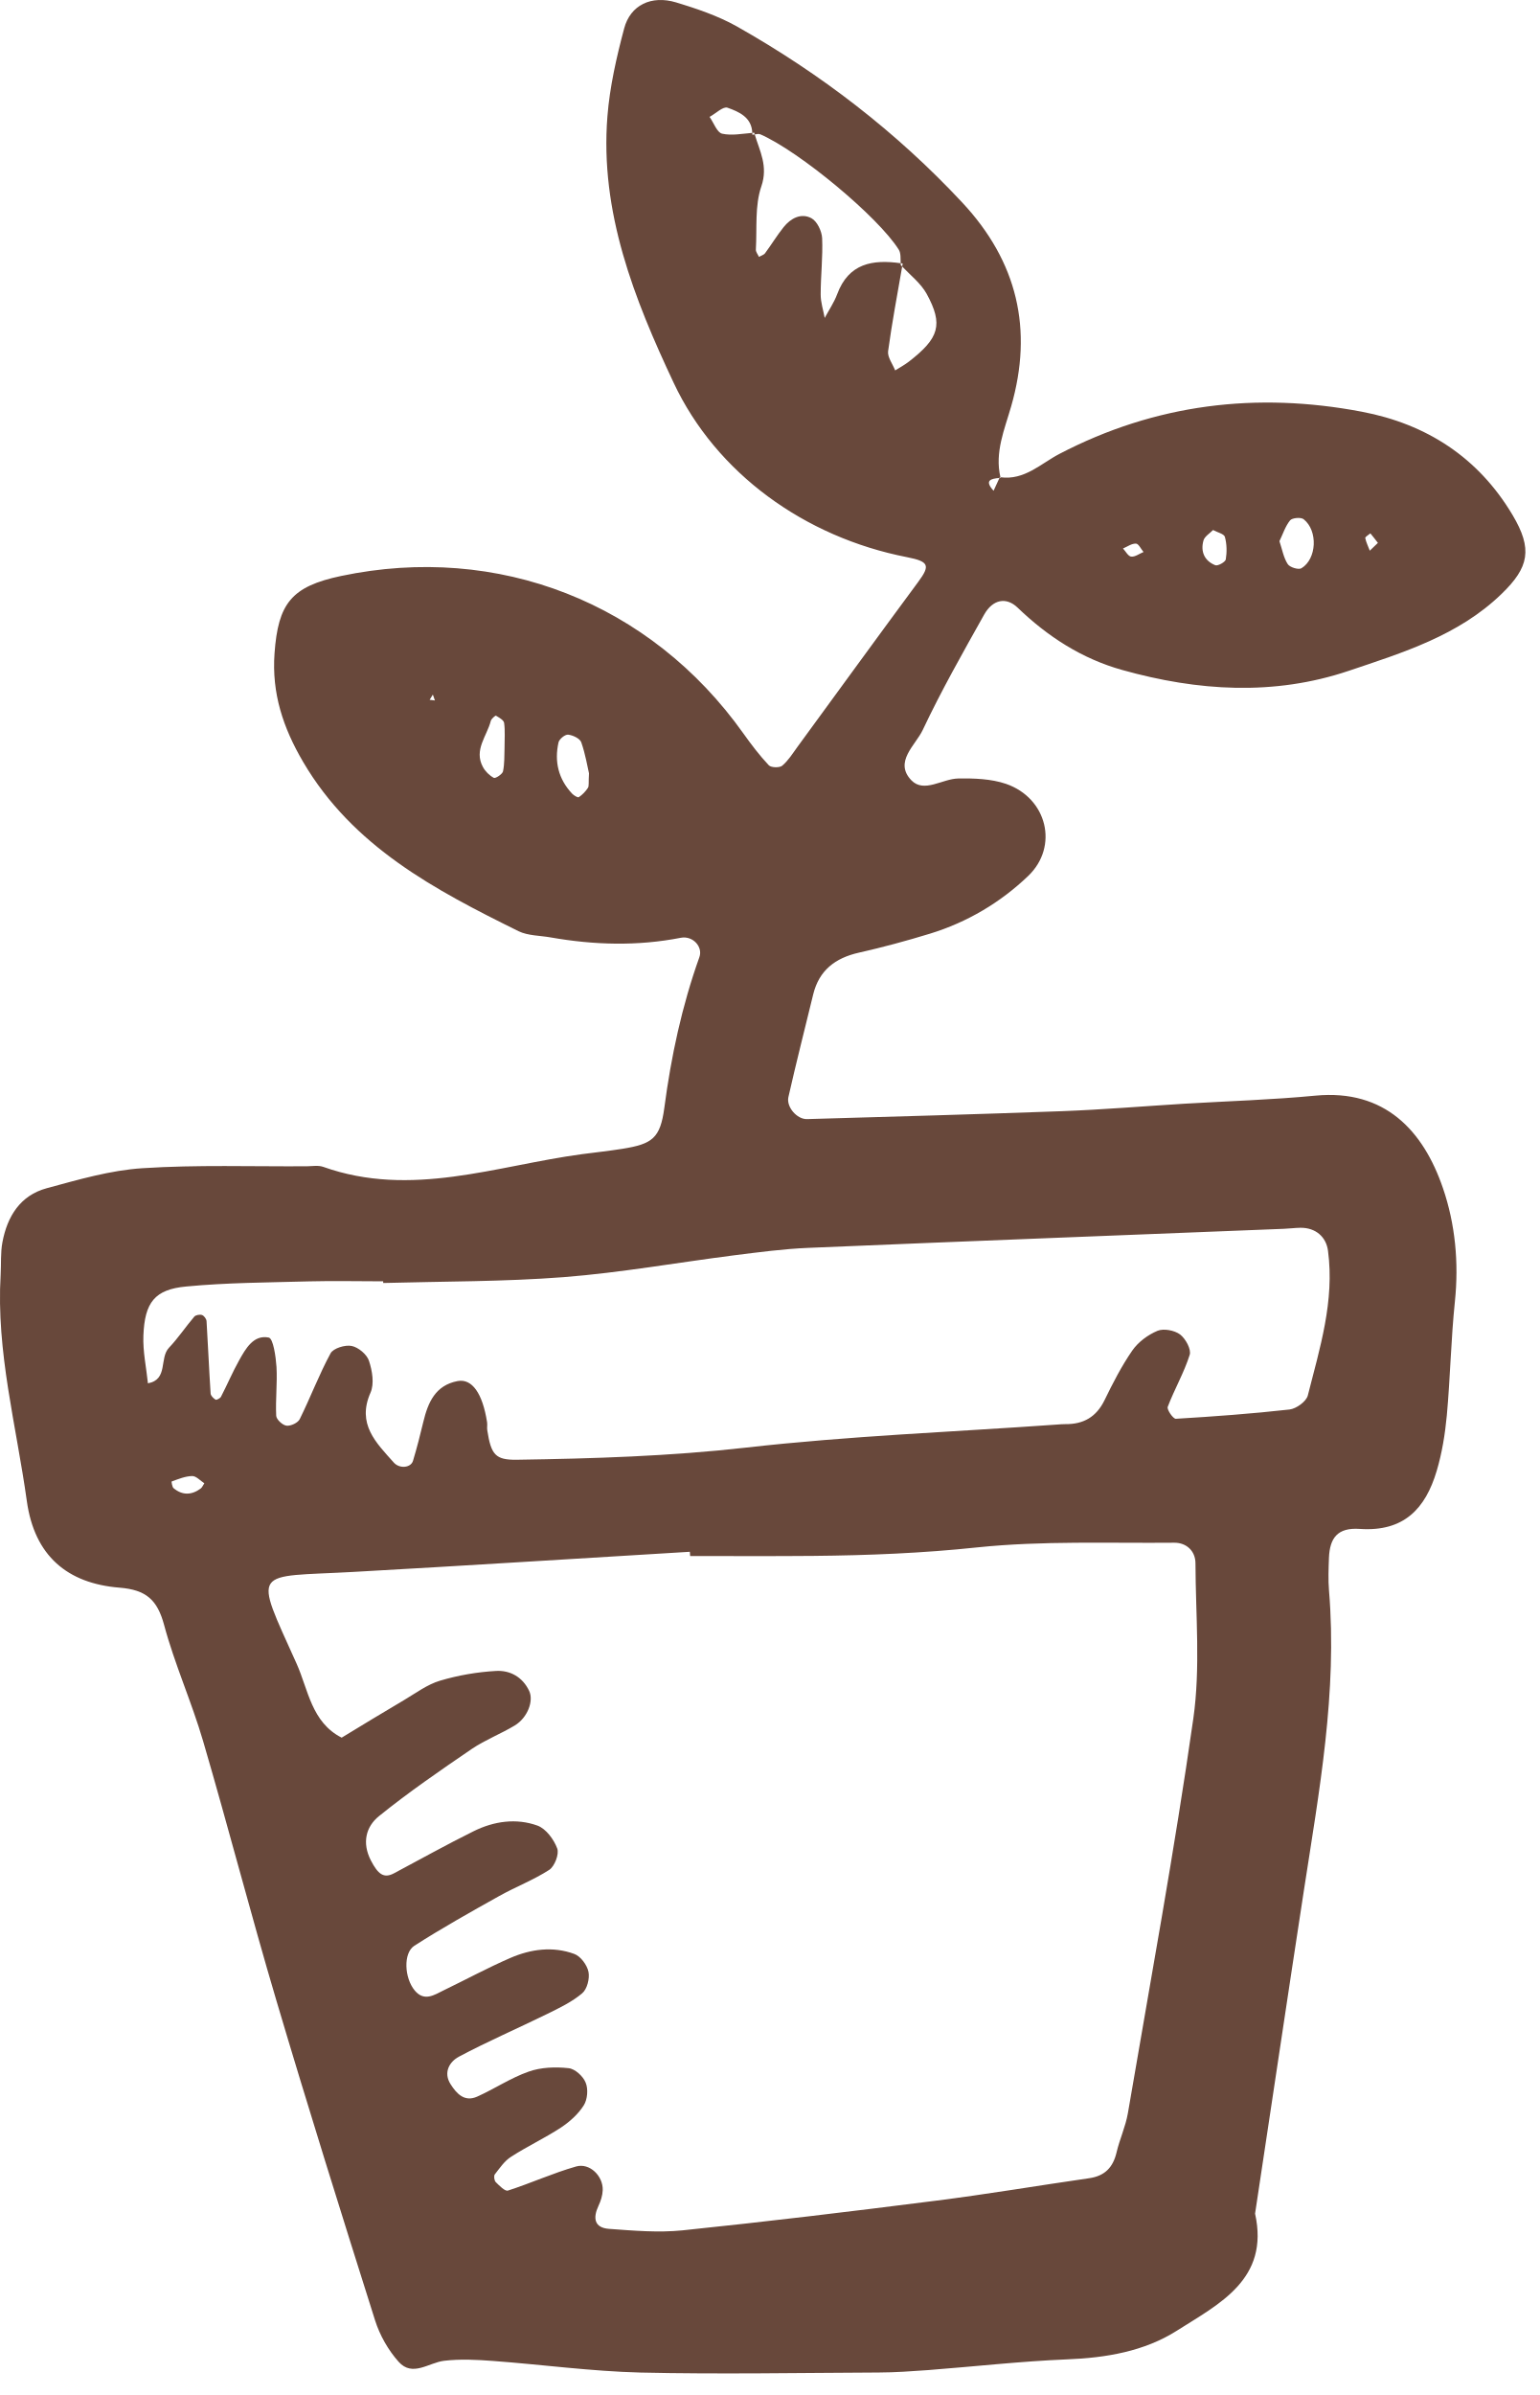
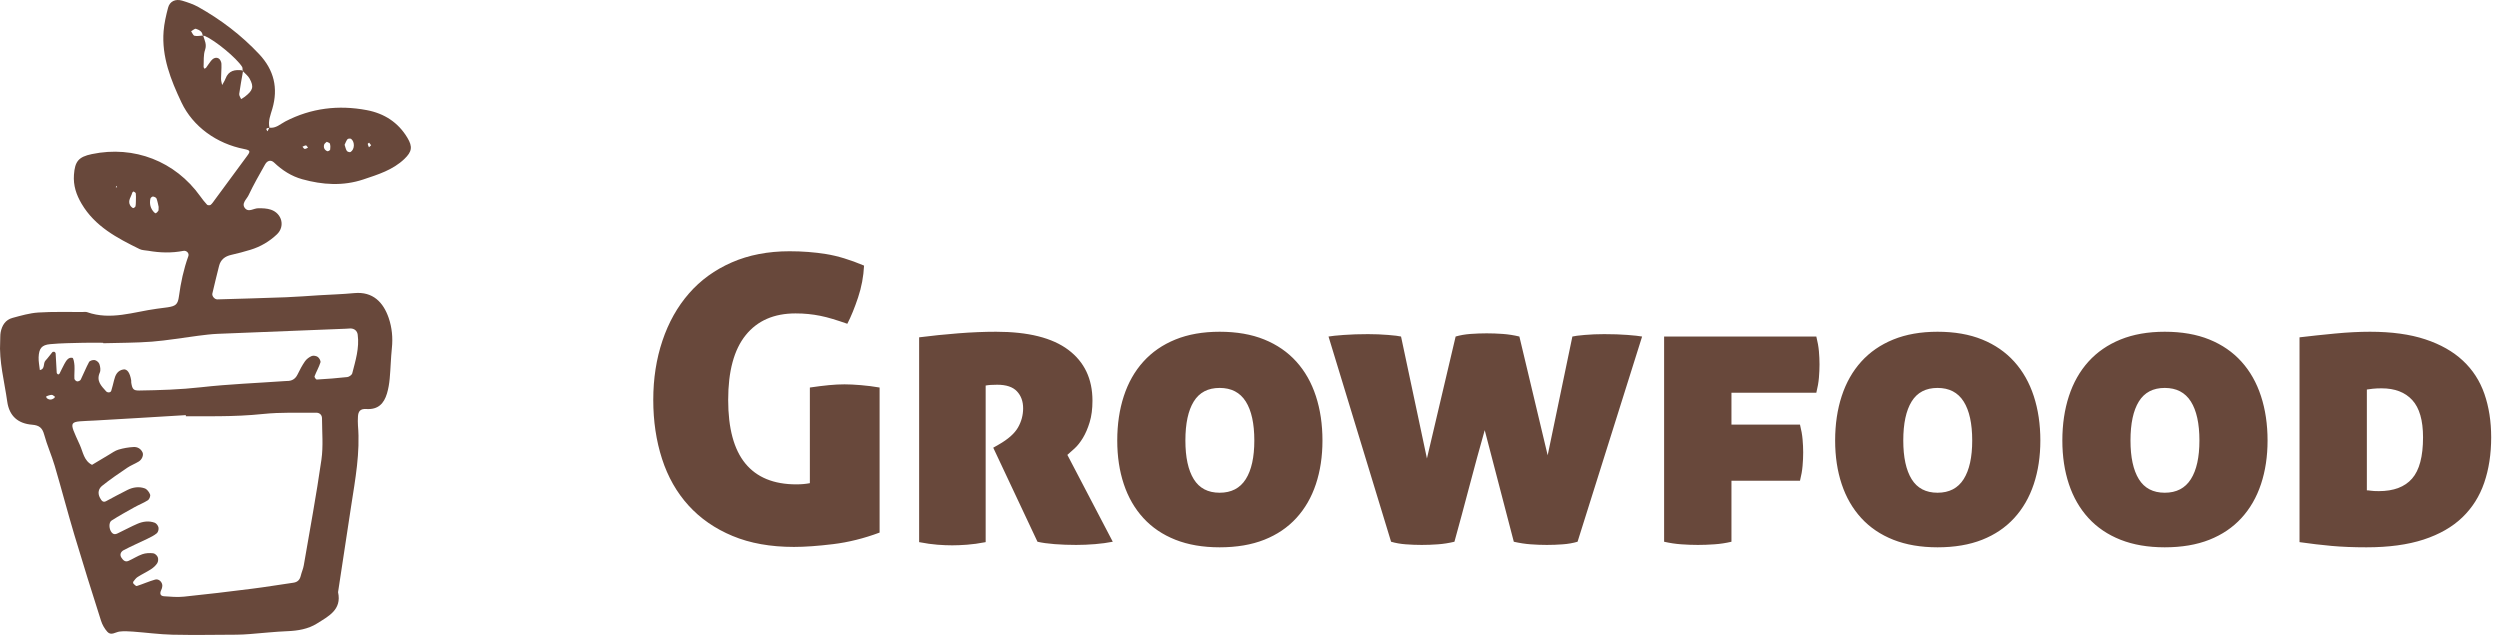
- <svg xmlns="http://www.w3.org/2000/svg" width="36px" height="56px" viewBox="0 0 36 56" version="1.1">
+ <svg xmlns="http://www.w3.org/2000/svg" width="199px" height="51px" viewBox="0 0 199 51" version="1.1">
  <defs />
  <g id="Page-1" stroke="none" stroke-width="1" fill="none" fill-rule="evenodd">
-     <g id="gf-content" transform="translate(-200, -12)" fill="#68483B">
-       <g id="header">
-         <g id="growfood_logo" transform="translate(200, 12)">
-           <path d="M23.02,14.368 C23.219,14.016 23.534,13.951 23.801,14.208 C24.506,14.885 25.3,15.401 26.249,15.666 C28.013,16.16 29.795,16.275 31.547,15.685 C32.812,15.259 34.111,14.862 35.116,13.891 C35.766,13.265 35.85,12.837 35.378,12.043 C34.578,10.698 33.369,9.915 31.853,9.627 C29.39,9.159 27.024,9.443 24.779,10.613 C24.345,10.839 23.961,11.236 23.399,11.159 C23.4,11.164 23.401,11.169 23.402,11.174 C23.393,11.175 23.385,11.176 23.376,11.176 C23.331,11.276 23.285,11.375 23.239,11.475 C23.015,11.231 23.176,11.192 23.376,11.176 C23.379,11.17 23.382,11.164 23.385,11.158 C23.39,11.159 23.394,11.158 23.399,11.159 C23.263,10.573 23.494,10.047 23.65,9.502 C24.168,7.705 23.799,6.119 22.504,4.733 C20.962,3.081 19.195,1.726 17.233,0.617 C16.793,0.37 16.299,0.204 15.813,0.056 C15.235,-0.117 14.743,0.117 14.598,0.667 C14.419,1.339 14.262,2.028 14.207,2.72 C14.029,4.959 14.831,6.984 15.757,8.952 C16.749,11.062 18.815,12.56 21.215,13.028 C21.729,13.129 21.761,13.221 21.477,13.605 C20.53,14.885 19.594,16.176 18.652,17.463 C18.54,17.617 18.437,17.784 18.295,17.904 C18.232,17.956 18.035,17.95 17.982,17.894 C17.765,17.664 17.571,17.408 17.388,17.151 C15.217,14.095 11.65,12.696 7.98,13.467 C6.812,13.712 6.505,14.113 6.421,15.276 C6.353,16.212 6.622,17.016 7.088,17.812 C8.251,19.797 10.172,20.807 12.13,21.774 C12.351,21.881 12.63,21.874 12.881,21.919 C13.896,22.097 14.908,22.126 15.925,21.927 C16.202,21.874 16.445,22.136 16.358,22.38 C15.949,23.523 15.697,24.7 15.538,25.904 C15.443,26.614 15.257,26.749 14.56,26.861 C14.245,26.911 13.926,26.946 13.609,26.987 C11.601,27.258 9.619,28.016 7.561,27.284 C7.446,27.243 7.306,27.268 7.178,27.27 C5.896,27.278 4.61,27.232 3.334,27.315 C2.579,27.363 1.83,27.584 1.093,27.783 C0.472,27.951 0.17,28.443 0.057,29.045 C0.01,29.292 0.03,29.552 0.015,29.806 C-0.092,31.609 0.384,33.34 0.628,35.101 C0.807,36.378 1.575,37.026 2.797,37.123 C3.419,37.173 3.68,37.408 3.838,37.994 C4.085,38.914 4.482,39.794 4.75,40.709 C5.34,42.724 5.866,44.758 6.463,46.772 C7.205,49.274 7.985,51.764 8.772,54.253 C8.883,54.603 9.081,54.953 9.324,55.224 C9.648,55.586 10.027,55.243 10.387,55.2 C10.764,55.155 11.153,55.175 11.534,55.204 C12.681,55.289 13.827,55.446 14.976,55.475 C16.834,55.517 18.694,55.482 20.552,55.474 C20.936,55.473 21.319,55.445 21.702,55.418 C22.786,55.335 23.868,55.212 24.953,55.167 C25.869,55.132 26.766,54.979 27.525,54.497 C28.511,53.87 29.697,53.297 29.355,51.759 C29.736,49.245 30.109,46.728 30.495,44.214 C30.853,41.886 31.283,39.564 31.084,37.189 C31.063,36.934 31.074,36.678 31.083,36.423 C31.103,35.964 31.28,35.713 31.802,35.749 C32.84,35.821 33.341,35.27 33.602,34.396 C33.728,33.975 33.799,33.532 33.84,33.093 C33.921,32.205 33.937,31.314 34.029,30.429 C34.123,29.522 34.037,28.622 33.75,27.783 C33.288,26.431 32.387,25.466 30.77,25.618 C29.751,25.716 28.725,25.746 27.701,25.807 C26.744,25.866 25.788,25.946 24.83,25.982 C22.845,26.055 20.86,26.11 18.875,26.167 C18.639,26.173 18.388,25.882 18.44,25.652 C18.622,24.848 18.826,24.048 19.021,23.247 C19.159,22.688 19.534,22.401 20.085,22.276 C20.646,22.15 21.202,21.999 21.752,21.831 C22.622,21.564 23.398,21.104 24.048,20.482 C24.769,19.793 24.492,18.66 23.529,18.328 C23.181,18.21 22.783,18.196 22.408,18.203 C22.04,18.21 21.613,18.549 21.317,18.246 C20.9,17.813 21.416,17.424 21.583,17.066 C22.017,16.146 22.522,15.257 23.02,14.368 L23.02,14.368 L23.02,14.368 Z M32.052,12.471 C32.112,12.545 32.171,12.618 32.228,12.694 C32.165,12.755 32.102,12.816 32.038,12.876 C32.002,12.777 31.952,12.682 31.932,12.58 C31.928,12.553 32.011,12.507 32.052,12.471 L32.052,12.471 L32.052,12.471 Z M30.174,12.167 C30.225,12.107 30.43,12.089 30.493,12.142 C30.83,12.411 30.798,13.071 30.439,13.287 C30.371,13.328 30.166,13.265 30.119,13.19 C30.022,13.041 29.99,12.85 29.925,12.654 C30.006,12.486 30.063,12.304 30.174,12.167 L30.174,12.167 L30.174,12.167 Z M28.149,12.635 C28.177,12.541 28.297,12.471 28.372,12.393 C28.475,12.449 28.63,12.483 28.649,12.554 C28.695,12.721 28.698,12.91 28.67,13.081 C28.659,13.141 28.483,13.24 28.425,13.216 C28.168,13.114 28.075,12.893 28.149,12.635 L28.149,12.635 L28.149,12.635 Z M26.57,12.711 C26.63,12.712 26.687,12.838 26.746,12.907 C26.649,12.946 26.55,13.024 26.458,13.015 C26.388,13.008 26.329,12.893 26.266,12.825 C26.368,12.782 26.471,12.705 26.57,12.711 L26.57,12.711 L26.57,12.711 Z M21.257,8.456 C21.157,8.533 21.045,8.594 20.937,8.661 C20.879,8.511 20.754,8.352 20.772,8.212 C20.862,7.548 20.987,6.891 21.101,6.232 C21.09,6.221 21.078,6.21 21.068,6.199 C21.066,6.185 21.066,6.169 21.066,6.155 C20.413,6.063 19.849,6.153 19.58,6.881 C19.508,7.074 19.387,7.25 19.289,7.434 C19.256,7.251 19.194,7.068 19.195,6.885 C19.195,6.446 19.248,6.007 19.229,5.569 C19.221,5.405 19.112,5.174 18.978,5.102 C18.738,4.974 18.495,5.102 18.328,5.311 C18.173,5.505 18.043,5.719 17.895,5.92 C17.865,5.961 17.8,5.978 17.752,6.007 C17.726,5.949 17.675,5.89 17.679,5.834 C17.708,5.338 17.651,4.811 17.807,4.358 C17.97,3.884 17.769,3.534 17.652,3.143 C17.634,3.146 17.615,3.149 17.598,3.151 C17.598,3.135 17.595,3.122 17.595,3.107 C17.358,3.126 17.114,3.176 16.891,3.126 C16.77,3.1 16.694,2.87 16.596,2.733 C16.738,2.657 16.911,2.484 17.014,2.518 C17.289,2.614 17.583,2.746 17.595,3.107 C17.609,3.106 17.625,3.104 17.64,3.103 C17.644,3.116 17.648,3.129 17.652,3.143 C17.7,3.134 17.747,3.126 17.784,3.141 C18.694,3.538 20.538,5.067 21.021,5.837 C21.073,5.919 21.061,6.043 21.066,6.155 C21.082,6.157 21.097,6.158 21.113,6.16 C21.109,6.185 21.105,6.208 21.101,6.232 C21.3,6.441 21.539,6.627 21.674,6.871 C22.067,7.591 21.967,7.906 21.257,8.456 L21.257,8.456 L21.257,8.456 Z M10.049,16.363 L10.124,16.241 L10.172,16.378 L10.049,16.363 L10.049,16.363 L10.049,16.363 Z M11.8,17.527 C11.794,17.661 11.803,17.853 11.765,18.036 C11.75,18.102 11.589,18.207 11.551,18.188 C11.447,18.133 11.349,18.036 11.294,17.932 C11.079,17.533 11.389,17.212 11.479,16.857 C11.492,16.806 11.587,16.727 11.6,16.734 C11.674,16.779 11.782,16.837 11.791,16.904 C11.817,17.09 11.8,17.281 11.8,17.527 L11.8,17.527 L11.8,17.527 Z M13.751,18.422 C13.696,18.506 13.621,18.584 13.538,18.639 C13.514,18.656 13.422,18.599 13.382,18.558 C13.06,18.216 12.963,17.807 13.063,17.36 C13.08,17.281 13.217,17.17 13.288,17.178 C13.399,17.189 13.563,17.268 13.595,17.356 C13.694,17.637 13.741,17.937 13.776,18.082 C13.762,18.302 13.78,18.377 13.751,18.422 L13.751,18.422 L13.751,18.422 Z M4.694,34.805 C4.481,34.961 4.264,34.969 4.057,34.794 C4.03,34.772 4.007,34.643 4.015,34.64 C4.171,34.584 4.333,34.516 4.496,34.513 C4.589,34.512 4.685,34.622 4.779,34.682 C4.75,34.723 4.731,34.777 4.694,34.805 L4.694,34.805 L4.694,34.805 Z M27.911,40.182 C27.471,43.269 26.904,46.339 26.38,49.412 C26.326,49.724 26.187,50.021 26.115,50.329 C26.032,50.679 25.84,50.879 25.476,50.931 C24.273,51.104 23.075,51.308 21.871,51.459 C19.905,51.709 17.938,51.946 15.966,52.15 C15.398,52.208 14.815,52.157 14.241,52.115 C13.898,52.089 13.865,51.86 13.998,51.577 C14.051,51.464 14.093,51.335 14.097,51.21 C14.108,50.879 13.791,50.566 13.474,50.657 C12.933,50.811 12.416,51.048 11.88,51.22 C11.811,51.242 11.679,51.105 11.595,51.022 C11.561,50.988 11.545,50.879 11.572,50.843 C11.688,50.695 11.8,50.526 11.955,50.429 C12.331,50.186 12.74,49.995 13.114,49.751 C13.321,49.614 13.524,49.434 13.654,49.227 C13.741,49.09 13.761,48.846 13.698,48.696 C13.639,48.547 13.447,48.371 13.297,48.358 C12.991,48.325 12.652,48.336 12.364,48.439 C11.946,48.585 11.567,48.842 11.159,49.024 C10.865,49.155 10.68,48.955 10.54,48.735 C10.362,48.459 10.515,48.208 10.729,48.092 C11.405,47.732 12.112,47.427 12.799,47.09 C13.083,46.95 13.378,46.809 13.615,46.609 C13.732,46.512 13.796,46.262 13.764,46.105 C13.731,45.946 13.581,45.741 13.432,45.687 C12.931,45.503 12.414,45.573 11.934,45.782 C11.406,46.011 10.899,46.286 10.381,46.536 C10.157,46.646 9.925,46.808 9.702,46.544 C9.457,46.253 9.427,45.666 9.691,45.496 C10.334,45.084 11,44.711 11.667,44.338 C12.055,44.12 12.477,43.96 12.848,43.72 C12.973,43.636 13.082,43.352 13.033,43.221 C12.955,43.01 12.771,42.761 12.573,42.687 C12.075,42.507 11.554,42.582 11.079,42.817 C10.45,43.128 9.836,43.471 9.216,43.801 C8.975,43.93 8.84,43.82 8.675,43.502 C8.461,43.087 8.56,42.709 8.865,42.464 C9.558,41.904 10.297,41.397 11.034,40.894 C11.349,40.681 11.714,40.542 12.042,40.344 C12.343,40.16 12.487,39.766 12.376,39.535 C12.22,39.208 11.928,39.052 11.602,39.07 C11.161,39.095 10.715,39.172 10.294,39.297 C9.994,39.386 9.726,39.588 9.451,39.751 C8.962,40.039 8.476,40.335 7.991,40.63 C7.284,40.271 7.209,39.505 6.938,38.902 C5.916,36.63 5.895,36.887 8.277,36.754 C10.897,36.608 13.515,36.441 16.135,36.284 C16.137,36.317 16.139,36.35 16.142,36.383 C17.103,36.383 18.065,36.389 19.026,36.38 C20.307,36.368 21.58,36.317 22.86,36.181 C24.384,36.023 25.931,36.086 27.469,36.072 C27.745,36.071 27.96,36.261 27.961,36.553 C27.965,37.765 28.08,38.994 27.911,40.182 L27.911,40.182 L27.911,40.182 Z M18.899,29.178 C22.609,29.022 26.319,28.88 30.031,28.732 C30.159,28.727 30.286,28.71 30.414,28.708 C30.774,28.703 31.02,28.924 31.061,29.248 C31.217,30.421 30.869,31.524 30.588,32.631 C30.551,32.771 30.319,32.938 30.162,32.957 C29.277,33.056 28.39,33.121 27.502,33.174 C27.44,33.178 27.288,32.96 27.312,32.895 C27.469,32.483 27.694,32.096 27.826,31.679 C27.867,31.551 27.729,31.299 27.6,31.202 C27.47,31.105 27.217,31.058 27.073,31.117 C26.848,31.211 26.622,31.379 26.484,31.577 C26.232,31.942 26.027,32.342 25.833,32.741 C25.642,33.132 25.341,33.304 24.917,33.299 C24.852,33.299 24.79,33.304 24.725,33.309 C22.298,33.482 19.864,33.574 17.449,33.848 C15.659,34.05 13.876,34.105 12.085,34.132 C11.589,34.138 11.486,34.017 11.397,33.443 C11.387,33.381 11.402,33.314 11.392,33.252 C11.286,32.578 11.041,32.23 10.704,32.292 C10.181,32.391 10.01,32.794 9.901,33.247 C9.828,33.552 9.751,33.855 9.66,34.156 C9.61,34.323 9.344,34.348 9.211,34.198 C8.796,33.733 8.341,33.298 8.666,32.563 C8.758,32.355 8.707,32.051 8.63,31.819 C8.582,31.67 8.382,31.502 8.224,31.471 C8.072,31.44 7.795,31.526 7.732,31.643 C7.462,32.141 7.262,32.674 7.011,33.181 C6.97,33.268 6.8,33.348 6.701,33.335 C6.608,33.324 6.463,33.189 6.46,33.102 C6.442,32.724 6.488,32.342 6.467,31.963 C6.451,31.721 6.391,31.297 6.286,31.275 C5.929,31.203 5.747,31.533 5.591,31.811 C5.437,32.086 5.314,32.379 5.168,32.66 C5.149,32.696 5.063,32.74 5.042,32.727 C4.991,32.695 4.928,32.634 4.926,32.581 C4.889,32.017 4.866,31.454 4.831,30.89 C4.827,30.838 4.773,30.765 4.726,30.748 C4.674,30.73 4.578,30.747 4.544,30.786 C4.342,31.023 4.168,31.286 3.954,31.511 C3.72,31.755 3.941,32.256 3.46,32.345 C3.421,31.971 3.339,31.597 3.354,31.228 C3.384,30.454 3.618,30.149 4.355,30.081 C5.309,29.99 6.272,29.988 7.232,29.961 C7.808,29.946 8.386,29.96 8.962,29.96 C8.963,29.972 8.963,29.986 8.963,29.999 C10.372,29.96 11.785,29.97 13.188,29.862 C14.524,29.757 15.85,29.52 17.182,29.35 C17.752,29.279 18.324,29.202 18.899,29.178 L18.899,29.178 L18.899,29.178 Z" id="Fill-1" />
+     <g id="thumbnail" transform="translate(-87, -97)" fill="#68483B">
+       <g id="growfood_logo" transform="translate(87, 97)">
+         <path d="M64.465,30.847 C65.036,30.763 65.543,30.699 65.988,30.657 C66.432,30.615 66.844,30.594 67.225,30.594 C67.584,30.594 68.017,30.615 68.525,30.657 C69.032,30.699 69.529,30.763 70.016,30.847 L70.016,42.393 C68.768,42.858 67.536,43.165 66.321,43.313 C65.105,43.461 64.063,43.535 63.196,43.535 C61.336,43.535 59.707,43.244 58.312,42.662 C56.916,42.081 55.748,41.272 54.807,40.236 C53.866,39.2 53.163,37.963 52.698,36.525 C52.233,35.087 52,33.522 52,31.831 C52,30.139 52.243,28.569 52.73,27.121 C53.216,25.672 53.919,24.419 54.839,23.362 C55.759,22.305 56.895,21.48 58.248,20.888 C59.602,20.296 61.135,20 62.847,20 C63.862,20 64.83,20.074 65.75,20.222 C66.669,20.37 67.679,20.677 68.779,21.142 C68.736,22.009 68.578,22.855 68.303,23.679 C68.028,24.504 67.743,25.202 67.447,25.773 C67.024,25.625 66.638,25.498 66.289,25.392 C65.94,25.286 65.607,25.202 65.29,25.138 C64.973,25.075 64.655,25.027 64.338,24.996 C64.021,24.964 63.683,24.948 63.323,24.948 C61.61,24.948 60.289,25.524 59.359,26.677 C58.428,27.829 57.963,29.547 57.963,31.831 C57.963,34.093 58.418,35.78 59.327,36.89 C60.236,38 61.589,38.555 63.387,38.555 C63.788,38.555 64.148,38.523 64.465,38.46 L64.465,30.847 Z M73.163,26.851 C74.156,26.724 75.187,26.618 76.255,26.534 C77.323,26.449 78.333,26.407 79.284,26.407 C81.843,26.407 83.762,26.888 85.041,27.85 C86.32,28.812 86.96,30.16 86.96,31.894 C86.96,32.55 86.886,33.121 86.738,33.607 C86.59,34.093 86.41,34.511 86.199,34.86 C85.987,35.209 85.765,35.489 85.532,35.7 C85.3,35.912 85.11,36.081 84.962,36.208 L88.577,43.122 C88.154,43.207 87.684,43.27 87.166,43.313 C86.648,43.355 86.146,43.376 85.659,43.376 C85.067,43.376 84.496,43.355 83.947,43.313 C83.397,43.27 82.942,43.207 82.583,43.122 L79.062,35.637 L79.506,35.383 C80.246,34.96 80.754,34.511 81.029,34.035 C81.303,33.559 81.441,33.047 81.441,32.497 C81.441,31.947 81.277,31.498 80.949,31.149 C80.621,30.8 80.098,30.625 79.379,30.625 C78.977,30.625 78.671,30.647 78.459,30.689 L78.459,43.154 C77.91,43.26 77.413,43.328 76.969,43.36 C76.525,43.392 76.133,43.408 75.795,43.408 C75.436,43.408 75.044,43.392 74.622,43.36 C74.199,43.328 73.712,43.26 73.163,43.154 L73.163,26.851 Z M88.933,35.066 C88.933,33.776 89.107,32.597 89.456,31.529 C89.805,30.462 90.323,29.547 91.011,28.786 C91.698,28.025 92.549,27.438 93.564,27.025 C94.579,26.613 95.752,26.407 97.084,26.407 C98.438,26.407 99.622,26.613 100.637,27.025 C101.652,27.438 102.503,28.025 103.19,28.786 C103.877,29.547 104.395,30.462 104.744,31.529 C105.093,32.597 105.268,33.776 105.268,35.066 C105.268,36.335 105.093,37.492 104.744,38.539 C104.395,39.586 103.877,40.484 103.19,41.235 C102.503,41.986 101.652,42.562 100.637,42.964 C99.622,43.365 98.438,43.566 97.084,43.566 C95.752,43.566 94.579,43.365 93.564,42.964 C92.549,42.562 91.698,41.986 91.011,41.235 C90.323,40.484 89.805,39.586 89.456,38.539 C89.107,37.492 88.933,36.335 88.933,35.066 L88.933,35.066 Z M99.844,35.066 C99.844,33.713 99.617,32.677 99.162,31.958 C98.707,31.239 98.015,30.879 97.084,30.879 C96.154,30.879 95.467,31.239 95.023,31.958 C94.579,32.677 94.357,33.713 94.357,35.066 C94.357,36.398 94.579,37.424 95.023,38.143 C95.467,38.861 96.154,39.221 97.084,39.221 C98.015,39.221 98.707,38.861 99.162,38.143 C99.617,37.424 99.844,36.398 99.844,35.066 L99.844,35.066 Z M123.195,36.239 L125.161,26.788 C125.331,26.745 125.658,26.703 126.145,26.661 C126.631,26.618 127.149,26.597 127.699,26.597 C128.397,26.597 129.015,26.618 129.554,26.661 C130.094,26.703 130.479,26.745 130.712,26.788 L125.574,43.122 C125.214,43.228 124.823,43.297 124.4,43.328 C123.977,43.36 123.554,43.376 123.132,43.376 C122.709,43.376 122.28,43.36 121.847,43.328 C121.413,43.297 120.964,43.228 120.499,43.122 L118.184,34.241 C117.782,35.658 117.375,37.149 116.962,38.713 C116.55,40.278 116.154,41.748 115.773,43.122 C115.329,43.228 114.89,43.297 114.457,43.328 C114.023,43.36 113.595,43.376 113.172,43.376 C112.749,43.376 112.326,43.36 111.903,43.328 C111.481,43.297 111.089,43.228 110.73,43.122 L105.75,26.788 C105.983,26.745 106.39,26.703 106.971,26.661 C107.553,26.618 108.192,26.597 108.89,26.597 C109.44,26.597 109.974,26.618 110.492,26.661 C111.01,26.703 111.354,26.745 111.523,26.788 L113.584,36.493 L115.868,26.788 C116.228,26.682 116.624,26.613 117.058,26.581 C117.491,26.55 117.919,26.534 118.342,26.534 C118.765,26.534 119.193,26.55 119.627,26.581 C120.06,26.613 120.499,26.682 120.943,26.788 L123.195,36.239 Z M137.824,38.269 L137.824,43.122 C137.38,43.228 136.925,43.297 136.46,43.328 C135.995,43.36 135.561,43.376 135.159,43.376 C134.736,43.376 134.298,43.36 133.843,43.328 C133.388,43.297 132.929,43.228 132.463,43.122 L132.463,26.788 L144.58,26.788 C144.685,27.21 144.754,27.602 144.786,27.961 C144.817,28.321 144.833,28.67 144.833,29.008 C144.833,29.346 144.817,29.7 144.786,30.07 C144.754,30.44 144.685,30.837 144.58,31.26 L137.824,31.26 L137.824,33.797 L143.279,33.797 C143.385,34.22 143.454,34.611 143.485,34.971 C143.517,35.33 143.533,35.679 143.533,36.017 C143.533,36.356 143.517,36.71 143.485,37.08 C143.454,37.45 143.385,37.847 143.279,38.269 L137.824,38.269 Z M146.077,35.066 C146.077,33.776 146.251,32.597 146.6,31.529 C146.949,30.462 147.467,29.547 148.155,28.786 C148.842,28.025 149.693,27.438 150.708,27.025 C151.723,26.613 152.896,26.407 154.228,26.407 C155.582,26.407 156.766,26.613 157.781,27.025 C158.796,27.438 159.647,28.025 160.334,28.786 C161.021,29.547 161.539,30.462 161.888,31.529 C162.237,32.597 162.412,33.776 162.412,35.066 C162.412,36.335 162.237,37.492 161.888,38.539 C161.539,39.586 161.021,40.484 160.334,41.235 C159.647,41.986 158.796,42.562 157.781,42.964 C156.766,43.365 155.582,43.566 154.228,43.566 C152.896,43.566 151.723,43.365 150.708,42.964 C149.693,42.562 148.842,41.986 148.155,41.235 C147.467,40.484 146.949,39.586 146.6,38.539 C146.251,37.492 146.077,36.335 146.077,35.066 L146.077,35.066 Z M156.988,35.066 C156.988,33.713 156.761,32.677 156.306,31.958 C155.851,31.239 155.159,30.879 154.228,30.879 C153.298,30.879 152.611,31.239 152.167,31.958 C151.723,32.677 151.501,33.713 151.501,35.066 C151.501,36.398 151.723,37.424 152.167,38.143 C152.611,38.861 153.298,39.221 154.228,39.221 C155.159,39.221 155.851,38.861 156.306,38.143 C156.761,37.424 156.988,36.398 156.988,35.066 L156.988,35.066 Z M164.163,35.066 C164.163,33.776 164.337,32.597 164.686,31.529 C165.035,30.462 165.553,29.547 166.24,28.786 C166.928,28.025 167.779,27.438 168.794,27.025 C169.809,26.613 170.982,26.407 172.314,26.407 C173.668,26.407 174.852,26.613 175.867,27.025 C176.882,27.438 177.733,28.025 178.42,28.786 C179.107,29.547 179.625,30.462 179.974,31.529 C180.323,32.597 180.498,33.776 180.498,35.066 C180.498,36.335 180.323,37.492 179.974,38.539 C179.625,39.586 179.107,40.484 178.42,41.235 C177.733,41.986 176.882,42.562 175.867,42.964 C174.852,43.365 173.668,43.566 172.314,43.566 C170.982,43.566 169.809,43.365 168.794,42.964 C167.779,42.562 166.928,41.986 166.24,41.235 C165.553,40.484 165.035,39.586 164.686,38.539 C164.337,37.492 164.163,36.335 164.163,35.066 L164.163,35.066 Z M175.074,35.066 C175.074,33.713 174.847,32.677 174.392,31.958 C173.937,31.239 173.245,30.879 172.314,30.879 C171.384,30.879 170.697,31.239 170.253,31.958 C169.809,32.677 169.587,33.713 169.587,35.066 C169.587,36.398 169.809,37.424 170.253,38.143 C170.697,38.861 171.384,39.221 172.314,39.221 C173.245,39.221 173.937,38.861 174.392,38.143 C174.847,37.424 175.074,36.398 175.074,35.066 L175.074,35.066 Z M188.656,26.407 C190.369,26.407 191.833,26.608 193.049,27.01 C194.265,27.411 195.264,27.977 196.046,28.707 C196.828,29.436 197.399,30.319 197.759,31.355 C198.118,32.391 198.298,33.543 198.298,34.812 C198.298,36.144 198.113,37.35 197.743,38.428 C197.373,39.506 196.791,40.426 195.998,41.187 C195.206,41.949 194.18,42.535 192.922,42.948 C191.664,43.36 190.147,43.566 188.37,43.566 C187.334,43.566 186.409,43.529 185.595,43.455 C184.781,43.381 183.93,43.281 183.042,43.154 L183.042,26.851 C183.93,26.745 184.871,26.645 185.865,26.55 C186.858,26.455 187.789,26.407 188.656,26.407 L188.656,26.407 Z M188.402,39.031 C188.487,39.031 188.598,39.041 188.735,39.062 C188.873,39.083 189.079,39.094 189.354,39.094 C190.538,39.094 191.421,38.761 192.002,38.095 C192.584,37.429 192.874,36.335 192.874,34.812 C192.874,33.459 192.589,32.47 192.018,31.847 C191.447,31.223 190.633,30.911 189.576,30.911 C189.322,30.911 189.089,30.921 188.878,30.943 C188.666,30.964 188.508,30.985 188.402,31.006 L188.402,39.031 Z" id="Title" />
+         <g id="Fill-1">
+           <path d="M21.102,13.085 C21.284,12.765 21.572,12.706 21.817,12.939 C22.464,13.556 23.192,14.026 24.061,14.267 C25.678,14.717 27.312,14.822 28.918,14.285 C30.078,13.897 31.268,13.535 32.19,12.651 C32.785,12.08 32.863,11.691 32.429,10.968 C31.697,9.743 30.588,9.03 29.199,8.767 C26.941,8.341 24.772,8.6 22.714,9.665 C22.317,9.871 21.964,10.232 21.449,10.163 C21.45,10.167 21.451,10.172 21.452,10.176 C21.444,10.177 21.436,10.178 21.428,10.178 C21.387,10.269 21.345,10.359 21.303,10.451 C21.097,10.228 21.245,10.193 21.428,10.178 C21.431,10.173 21.433,10.167 21.436,10.162 C21.441,10.163 21.445,10.162 21.449,10.163 C21.325,9.629 21.536,9.15 21.679,8.653 C22.154,7.017 21.816,5.573 20.629,4.31 C19.216,2.806 17.595,1.572 15.797,0.562 C15.394,0.337 14.941,0.185 14.495,0.051 C13.965,-0.107 13.515,0.106 13.381,0.607 C13.218,1.219 13.074,1.847 13.023,2.477 C12.86,4.516 13.595,6.361 14.444,8.152 C15.353,10.074 17.247,11.439 19.447,11.865 C19.918,11.957 19.948,12.041 19.687,12.39 C18.819,13.556 17.961,14.731 17.098,15.904 C16.995,16.044 16.901,16.196 16.77,16.306 C16.713,16.353 16.532,16.347 16.483,16.296 C16.285,16.086 16.107,15.854 15.939,15.62 C13.949,12.837 10.679,11.563 7.315,12.265 C6.244,12.488 5.963,12.853 5.886,13.912 C5.824,14.765 6.07,15.497 6.497,16.222 C7.563,18.029 9.324,18.949 11.119,19.83 C11.322,19.927 11.578,19.921 11.807,19.962 C12.738,20.124 13.665,20.151 14.598,19.969 C14.852,19.921 15.074,20.16 14.995,20.381 C14.62,21.423 14.389,22.495 14.243,23.591 C14.156,24.238 13.985,24.361 13.347,24.462 C13.058,24.508 12.765,24.54 12.475,24.577 C10.635,24.824 8.818,25.515 6.931,24.848 C6.825,24.811 6.697,24.833 6.58,24.835 C5.405,24.842 4.226,24.801 3.056,24.876 C2.364,24.92 1.677,25.121 1.002,25.303 C0.432,25.455 0.156,25.904 0.052,26.452 C0.01,26.677 0.028,26.913 0.014,27.145 C-0.084,28.786 0.352,30.363 0.576,31.967 C0.74,33.13 1.444,33.72 2.564,33.808 C3.134,33.854 3.374,34.068 3.518,34.601 C3.745,35.439 4.108,36.241 4.354,37.075 C4.895,38.91 5.377,40.762 5.925,42.596 C6.605,44.874 7.319,47.142 8.041,49.409 C8.142,49.728 8.324,50.047 8.547,50.294 C8.844,50.623 9.192,50.311 9.521,50.271 C9.867,50.231 10.223,50.249 10.573,50.275 C11.625,50.352 12.675,50.496 13.728,50.522 C15.431,50.56 17.136,50.528 18.839,50.521 C19.191,50.52 19.543,50.495 19.894,50.47 C20.887,50.394 21.879,50.283 22.873,50.242 C23.713,50.21 24.535,50.07 25.231,49.632 C26.135,49.06 27.222,48.539 26.909,47.138 C27.258,44.848 27.6,42.555 27.954,40.266 C28.282,38.146 28.676,36.032 28.494,33.869 C28.474,33.636 28.484,33.403 28.493,33.171 C28.511,32.753 28.673,32.525 29.152,32.557 C30.104,32.622 30.562,32.121 30.802,31.325 C30.917,30.942 30.983,30.538 31.02,30.139 C31.094,29.33 31.109,28.518 31.193,27.712 C31.28,26.886 31.201,26.067 30.938,25.303 C30.514,24.071 29.688,23.192 28.205,23.331 C27.272,23.42 26.331,23.447 25.393,23.503 C24.515,23.556 23.639,23.63 22.76,23.662 C20.941,23.729 19.122,23.779 17.302,23.831 C17.086,23.836 16.855,23.571 16.904,23.362 C17.071,22.629 17.257,21.9 17.436,21.172 C17.563,20.662 17.906,20.401 18.411,20.287 C18.926,20.172 19.435,20.035 19.939,19.882 C20.737,19.639 21.448,19.22 22.044,18.653 C22.705,18.026 22.451,16.994 21.568,16.692 C21.249,16.584 20.884,16.572 20.541,16.578 C20.204,16.584 19.812,16.893 19.541,16.617 C19.158,16.223 19.631,15.869 19.785,15.542 C20.182,14.704 20.645,13.894 21.102,13.085 L21.102,13.085 L21.102,13.085 Z M29.381,11.357 C29.436,11.425 29.49,11.492 29.543,11.561 C29.485,11.616 29.426,11.671 29.368,11.727 C29.335,11.636 29.289,11.549 29.271,11.457 C29.267,11.432 29.343,11.39 29.381,11.357 L29.381,11.357 L29.381,11.357 Z M27.66,11.081 C27.706,11.026 27.894,11.01 27.952,11.058 C28.261,11.303 28.232,11.904 27.902,12.101 C27.84,12.138 27.652,12.08 27.609,12.012 C27.52,11.877 27.491,11.703 27.431,11.524 C27.505,11.371 27.558,11.206 27.66,11.081 L27.66,11.081 L27.66,11.081 Z M25.803,11.507 C25.829,11.421 25.939,11.357 26.008,11.286 C26.102,11.337 26.244,11.369 26.261,11.433 C26.304,11.586 26.306,11.757 26.281,11.913 C26.271,11.968 26.11,12.058 26.056,12.036 C25.821,11.943 25.736,11.742 25.803,11.507 L25.803,11.507 L25.803,11.507 Z M24.356,11.576 C24.411,11.577 24.463,11.692 24.517,11.755 C24.428,11.79 24.337,11.861 24.253,11.853 C24.189,11.847 24.135,11.742 24.077,11.68 C24.171,11.641 24.265,11.571 24.356,11.576 L24.356,11.576 L24.356,11.576 Z M19.486,7.701 C19.394,7.771 19.291,7.827 19.192,7.888 C19.139,7.751 19.025,7.606 19.041,7.478 C19.124,6.874 19.238,6.276 19.342,5.676 C19.332,5.665 19.321,5.656 19.312,5.645 C19.311,5.632 19.311,5.619 19.31,5.605 C18.712,5.522 18.195,5.604 17.948,6.266 C17.882,6.443 17.771,6.603 17.682,6.77 C17.651,6.604 17.594,6.437 17.595,6.27 C17.595,5.871 17.644,5.471 17.626,5.072 C17.619,4.922 17.519,4.712 17.396,4.647 C17.177,4.53 16.953,4.647 16.801,4.837 C16.659,5.013 16.54,5.208 16.404,5.392 C16.376,5.429 16.317,5.444 16.272,5.471 C16.249,5.418 16.202,5.364 16.206,5.313 C16.232,4.862 16.18,4.382 16.323,3.969 C16.473,3.537 16.288,3.218 16.181,2.862 C16.165,2.865 16.147,2.868 16.131,2.87 C16.132,2.855 16.129,2.843 16.128,2.83 C15.911,2.847 15.688,2.892 15.484,2.847 C15.372,2.823 15.302,2.614 15.213,2.489 C15.343,2.419 15.502,2.262 15.596,2.293 C15.848,2.38 16.118,2.501 16.128,2.83 C16.142,2.828 16.156,2.827 16.17,2.826 C16.174,2.838 16.178,2.85 16.181,2.862 C16.225,2.854 16.268,2.847 16.302,2.861 C17.136,3.222 18.826,4.614 19.269,5.316 C19.317,5.391 19.306,5.504 19.31,5.605 C19.325,5.607 19.339,5.608 19.354,5.61 C19.35,5.632 19.346,5.654 19.342,5.676 C19.525,5.866 19.744,6.035 19.868,6.258 C20.228,6.913 20.136,7.2 19.486,7.701 L19.486,7.701 L19.486,7.701 Z M9.212,14.902 L9.28,14.791 L9.324,14.915 L9.212,14.902 L9.212,14.902 L9.212,14.902 Z M10.817,15.962 C10.811,16.084 10.82,16.259 10.784,16.426 C10.771,16.486 10.623,16.582 10.588,16.564 C10.493,16.514 10.404,16.426 10.353,16.331 C10.156,15.968 10.44,15.675 10.523,15.352 C10.535,15.306 10.622,15.234 10.634,15.24 C10.702,15.281 10.801,15.334 10.809,15.395 C10.832,15.564 10.817,15.738 10.817,15.962 L10.817,15.962 L10.817,15.962 Z M12.605,16.777 C12.555,16.854 12.486,16.924 12.41,16.975 C12.388,16.99 12.304,16.938 12.266,16.901 C11.972,16.59 11.883,16.217 11.974,15.81 C11.99,15.738 12.116,15.637 12.18,15.644 C12.282,15.655 12.433,15.726 12.462,15.807 C12.553,16.063 12.596,16.336 12.628,16.468 C12.615,16.668 12.631,16.736 12.605,16.777 L12.605,16.777 L12.605,16.777 Z M4.303,31.697 C4.108,31.84 3.909,31.847 3.719,31.687 C3.694,31.667 3.673,31.55 3.681,31.547 C3.823,31.496 3.972,31.434 4.121,31.431 C4.207,31.431 4.294,31.531 4.381,31.586 C4.354,31.623 4.337,31.672 4.303,31.697 L4.303,31.697 L4.303,31.697 Z M25.585,36.594 C25.182,39.406 24.662,42.201 24.181,45 C24.133,45.285 24.005,45.555 23.939,45.836 C23.863,46.154 23.687,46.336 23.353,46.384 C22.251,46.541 21.152,46.727 20.048,46.864 C18.246,47.092 16.444,47.308 14.636,47.494 C14.115,47.547 13.58,47.5 13.054,47.462 C12.74,47.439 12.709,47.23 12.831,46.972 C12.88,46.869 12.919,46.752 12.922,46.638 C12.932,46.336 12.642,46.051 12.351,46.134 C11.856,46.274 11.381,46.49 10.89,46.647 C10.827,46.667 10.706,46.542 10.629,46.466 C10.597,46.435 10.583,46.336 10.608,46.304 C10.714,46.169 10.817,46.015 10.959,45.926 C11.303,45.705 11.678,45.531 12.022,45.309 C12.211,45.184 12.397,45.02 12.516,44.832 C12.596,44.707 12.614,44.485 12.557,44.348 C12.503,44.212 12.326,44.052 12.189,44.04 C11.908,44.01 11.598,44.021 11.334,44.114 C10.95,44.247 10.603,44.481 10.229,44.646 C9.96,44.766 9.79,44.584 9.661,44.384 C9.499,44.132 9.639,43.903 9.835,43.798 C10.455,43.47 11.103,43.193 11.733,42.886 C11.993,42.758 12.263,42.63 12.481,42.448 C12.588,42.359 12.646,42.132 12.617,41.989 C12.587,41.844 12.449,41.657 12.313,41.608 C11.854,41.44 11.38,41.504 10.939,41.694 C10.456,41.903 9.991,42.153 9.516,42.381 C9.311,42.481 9.098,42.628 8.893,42.388 C8.669,42.123 8.641,41.588 8.883,41.434 C9.473,41.059 10.083,40.719 10.695,40.379 C11.05,40.18 11.437,40.035 11.777,39.816 C11.892,39.74 11.992,39.481 11.947,39.362 C11.876,39.17 11.706,38.943 11.525,38.876 C11.069,38.712 10.591,38.78 10.156,38.994 C9.58,39.277 9.017,39.59 8.448,39.891 C8.227,40.007 8.103,39.908 7.952,39.618 C7.756,39.24 7.847,38.896 8.126,38.673 C8.761,38.163 9.439,37.701 10.115,37.243 C10.404,37.048 10.738,36.922 11.038,36.741 C11.315,36.575 11.446,36.215 11.344,36.005 C11.202,35.708 10.934,35.565 10.636,35.582 C10.231,35.604 9.822,35.674 9.436,35.789 C9.161,35.869 8.916,36.053 8.663,36.202 C8.215,36.464 7.77,36.734 7.325,37.002 C6.677,36.676 6.609,35.978 6.359,35.428 C5.423,33.359 5.404,33.594 7.587,33.472 C9.989,33.339 12.389,33.187 14.79,33.044 C14.792,33.074 14.794,33.104 14.797,33.134 C15.678,33.134 16.56,33.14 17.441,33.131 C18.615,33.12 19.782,33.074 20.955,32.951 C22.352,32.807 23.77,32.864 25.18,32.852 C25.433,32.85 25.63,33.023 25.631,33.289 C25.635,34.393 25.74,35.513 25.585,36.594 L25.585,36.594 L25.585,36.594 Z M17.324,26.573 C20.725,26.431 24.126,26.301 27.528,26.167 C27.645,26.162 27.763,26.147 27.88,26.145 C28.209,26.14 28.435,26.342 28.473,26.637 C28.616,27.705 28.297,28.71 28.039,29.718 C28.005,29.845 27.793,29.997 27.648,30.014 C26.838,30.105 26.024,30.164 25.21,30.212 C25.154,30.216 25.014,30.017 25.036,29.958 C25.18,29.583 25.386,29.231 25.507,28.851 C25.545,28.734 25.419,28.504 25.3,28.416 C25.181,28.327 24.949,28.285 24.817,28.338 C24.611,28.424 24.404,28.577 24.277,28.758 C24.046,29.09 23.858,29.454 23.68,29.817 C23.505,30.173 23.229,30.331 22.84,30.326 C22.781,30.326 22.724,30.331 22.664,30.335 C20.44,30.492 18.208,30.576 15.995,30.826 C14.354,31.01 12.72,31.06 11.078,31.085 C10.623,31.09 10.529,30.979 10.447,30.457 C10.438,30.4 10.452,30.34 10.443,30.283 C10.345,29.669 10.121,29.352 9.812,29.409 C9.333,29.499 9.176,29.866 9.076,30.279 C9.009,30.556 8.939,30.832 8.855,31.107 C8.809,31.258 8.565,31.281 8.443,31.145 C8.063,30.721 7.646,30.325 7.944,29.656 C8.028,29.466 7.981,29.189 7.911,28.978 C7.867,28.842 7.683,28.689 7.539,28.661 C7.399,28.633 7.146,28.711 7.088,28.818 C6.841,29.272 6.656,29.756 6.427,30.218 C6.389,30.298 6.233,30.37 6.143,30.359 C6.057,30.349 5.925,30.225 5.922,30.147 C5.905,29.802 5.948,29.454 5.928,29.109 C5.914,28.889 5.858,28.503 5.762,28.483 C5.435,28.417 5.268,28.717 5.125,28.971 C4.984,29.221 4.871,29.488 4.737,29.744 C4.72,29.777 4.641,29.816 4.622,29.805 C4.575,29.776 4.517,29.72 4.515,29.672 C4.481,29.159 4.46,28.645 4.429,28.132 C4.425,28.084 4.375,28.018 4.333,28.003 C4.284,27.986 4.196,28.002 4.166,28.037 C3.98,28.253 3.82,28.493 3.625,28.697 C3.41,28.92 3.613,29.376 3.171,29.457 C3.136,29.117 3.061,28.776 3.074,28.44 C3.102,27.735 3.316,27.457 3.992,27.395 C4.867,27.312 5.75,27.31 6.629,27.286 C7.157,27.272 7.687,27.285 8.215,27.285 C8.216,27.296 8.216,27.308 8.216,27.321 C9.508,27.285 10.803,27.294 12.089,27.196 C13.314,27.1 14.53,26.884 15.751,26.729 C16.272,26.665 16.797,26.594 17.324,26.573 L17.324,26.573 L17.324,26.573 Z" />
        </g>
      </g>
    </g>
  </g>
</svg>
